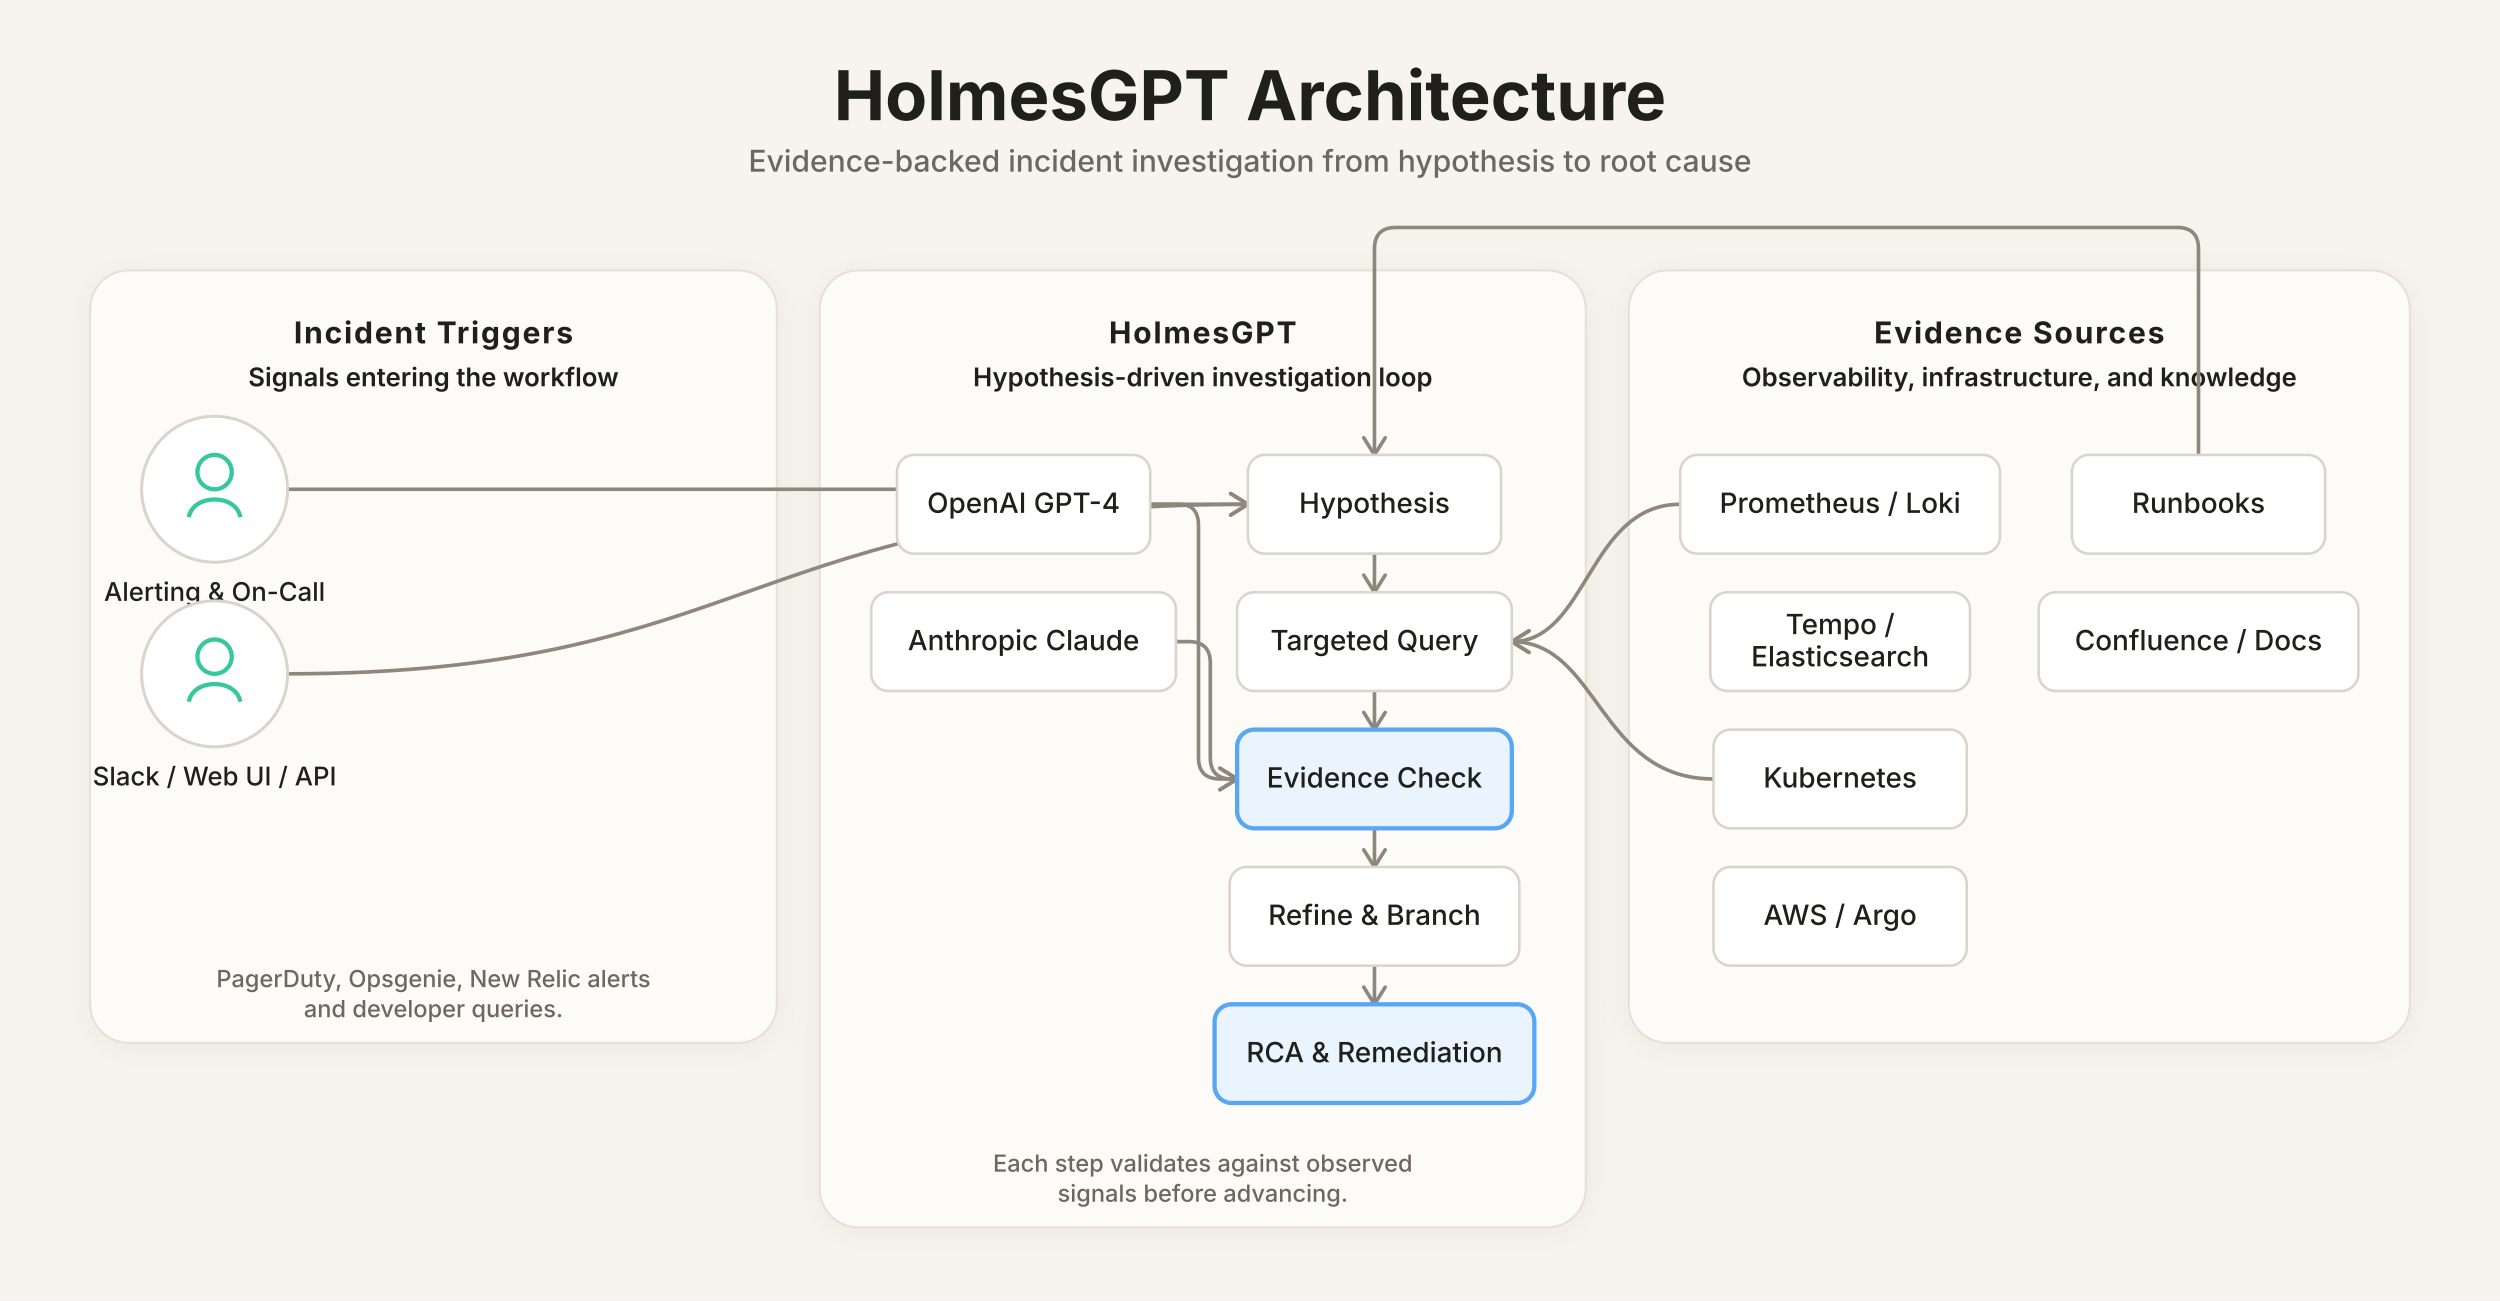
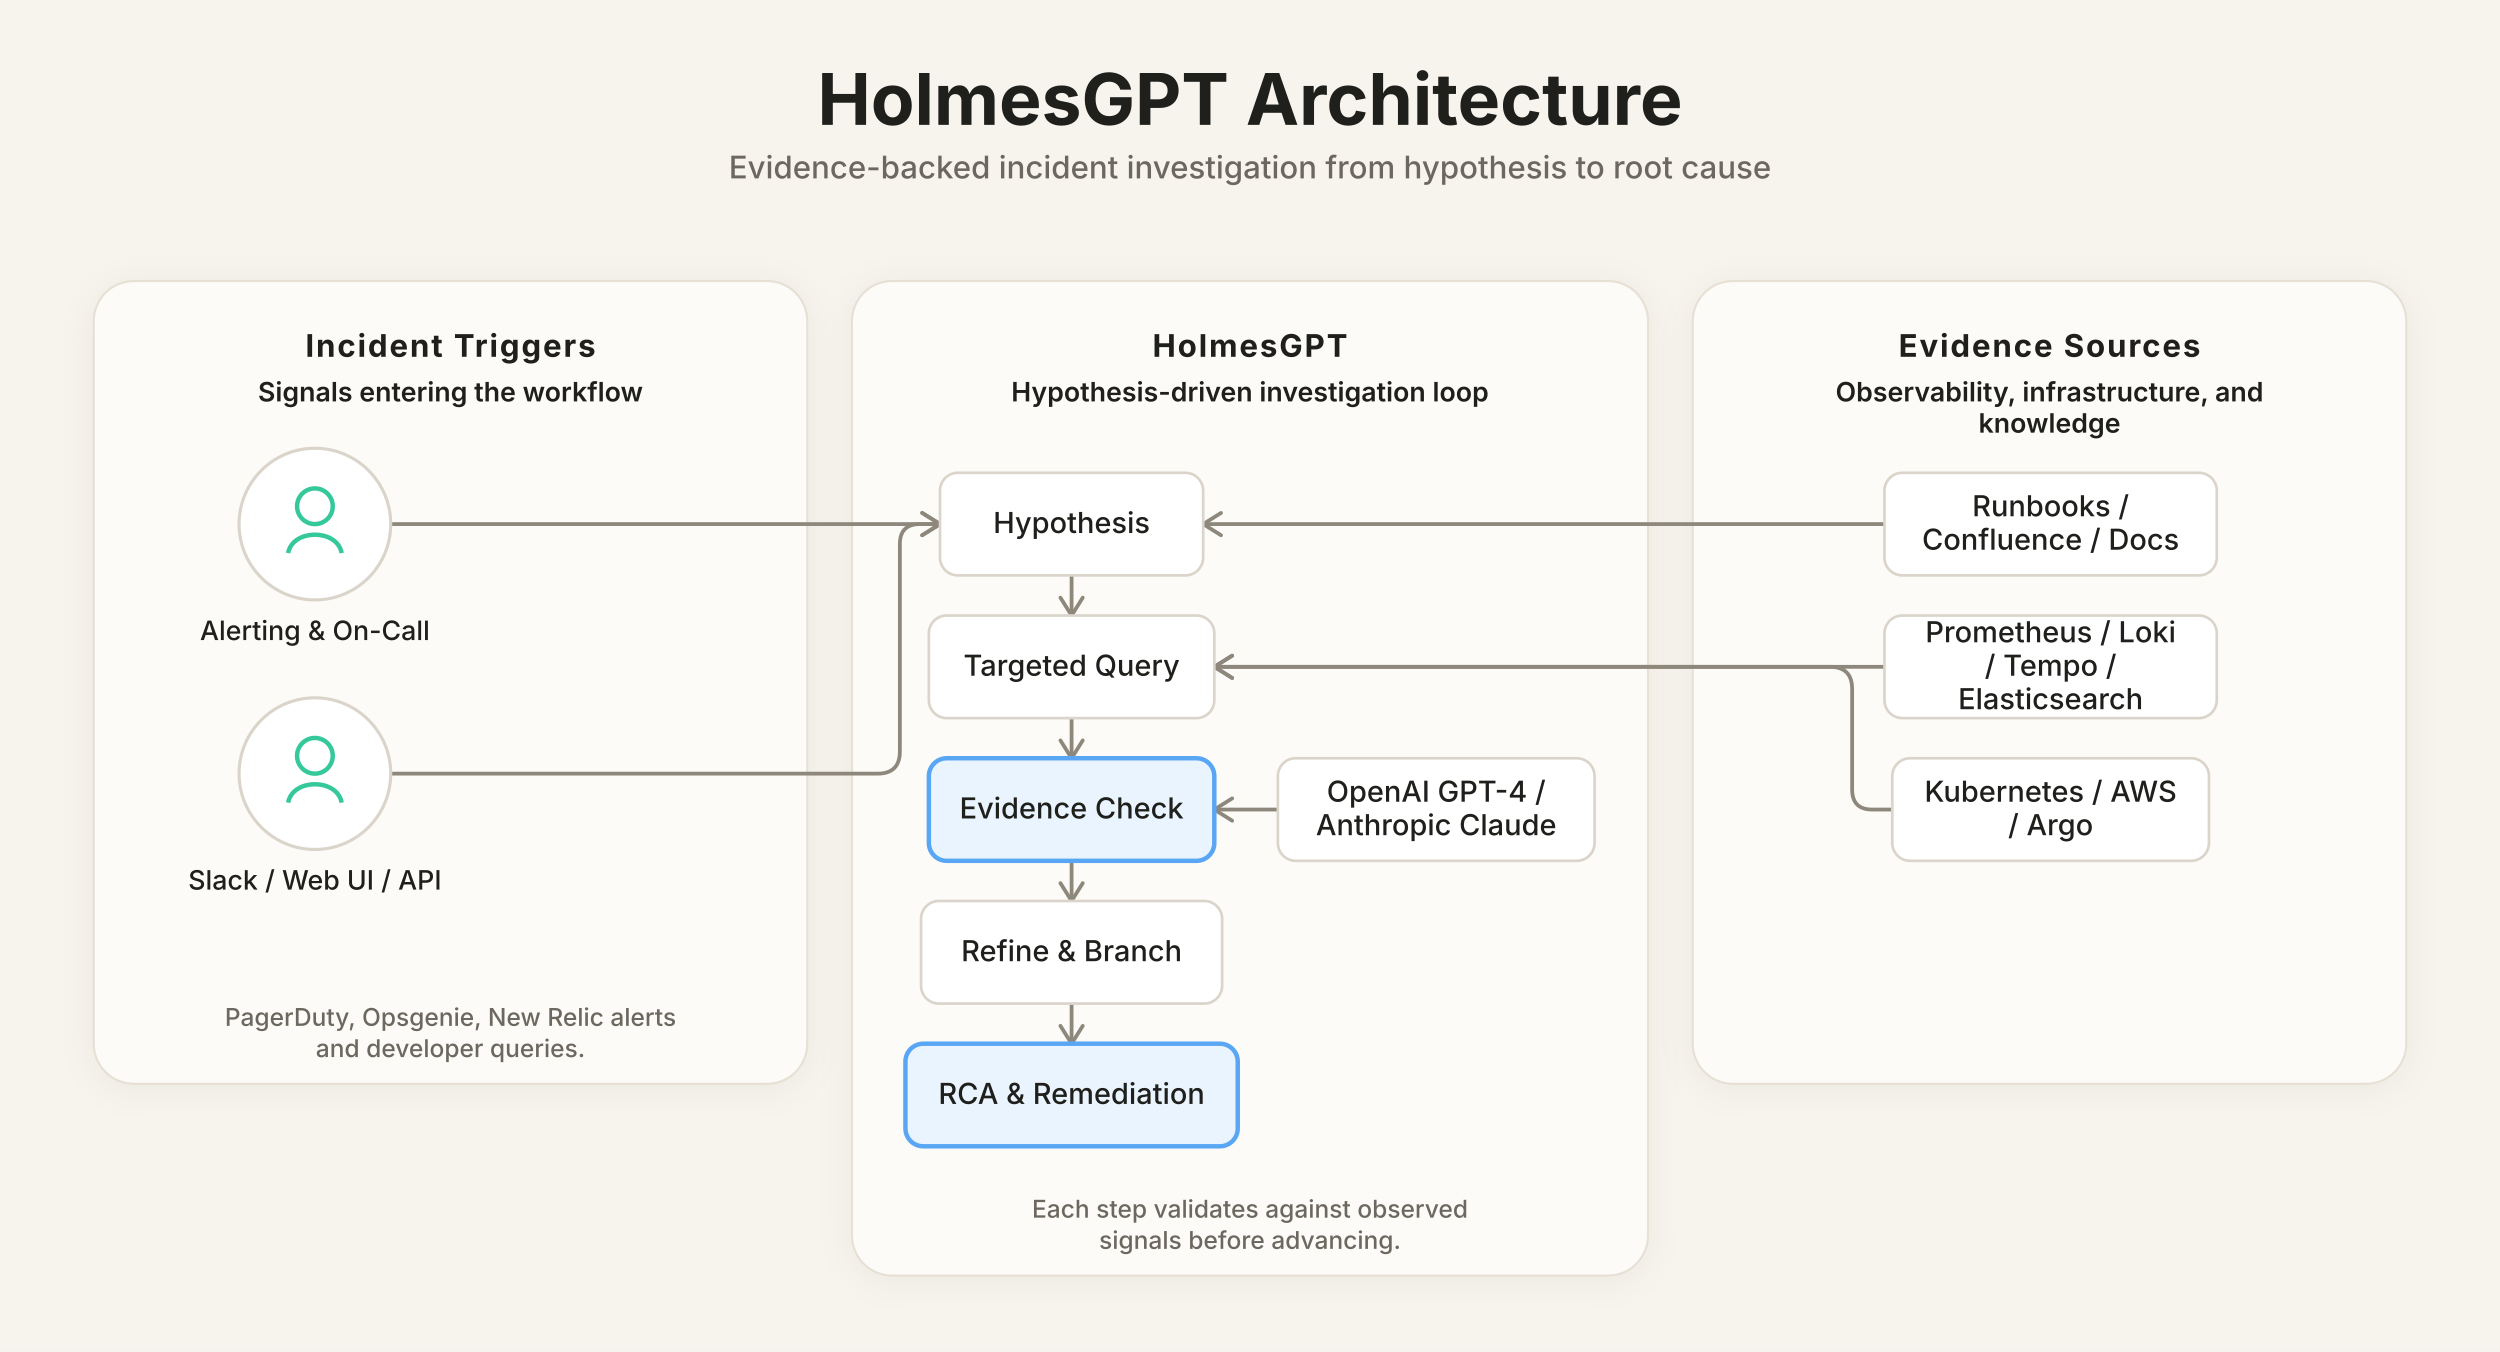
- <svg xmlns="http://www.w3.org/2000/svg" width="1165" height="606" viewBox="0 0 1165 606" role="img" aria-label="HolmesGPT Architecture">
+ <svg xmlns="http://www.w3.org/2000/svg" width="1121" height="606" viewBox="0 0 1121 606" role="img" aria-label="HolmesGPT Architecture">
  <defs>
    <filter id="panelShadow" x="-10%" y="-10%" width="120%" height="140%">
      <feDropShadow dx="0" dy="2" stdDeviation="8" flood-color="rgba(0,0,0,0.05)" />
    </filter>
    <marker id="arrow" viewBox="0 0 11 12" markerWidth="11" markerHeight="12" refX="9.5" refY="6" orient="auto" markerUnits="userSpaceOnUse" overflow="visible">
      <path d="M 1.5 1.0 L 9.5 6 L 1.5 11.0" fill="none" stroke="#8E877C" stroke-width="1.7" stroke-linecap="round" stroke-linejoin="round" />
    </marker>
  </defs>
-   <rect width="1165" height="606" fill="#F7F4EE" />
-   <text x="582.5" y="56" text-anchor="middle" font-family="Inter, ui-sans-serif, system-ui, sans-serif" font-size="32" font-weight="700" fill="#1F1F1C">HolmesGPT Architecture</text>
-   <text x="582.5" y="80" text-anchor="middle" font-family="Inter, ui-sans-serif, system-ui, sans-serif" font-size="14" font-weight="500" fill="#6D685F">Evidence-backed incident investigation from hypothesis to root cause</text>
+   <rect width="1121" height="606" fill="#F7F4EE" />
+   <text x="560.5" y="56" text-anchor="middle" font-family="Inter, ui-sans-serif, system-ui, sans-serif" font-size="32" font-weight="700" fill="#1F1F1C">HolmesGPT Architecture</text>
+   <text x="560.5" y="80" text-anchor="middle" font-family="Inter, ui-sans-serif, system-ui, sans-serif" font-size="14" font-weight="500" fill="#6D685F">Evidence-backed incident investigation from hypothesis to root cause</text>
  <rect x="42.0" y="126.0" width="320.0" height="360.0" rx="18" fill="#FCFBF8" stroke="#E6E0D5" filter="url(#panelShadow)" />
  <text x="202.0" y="160.0" text-anchor="middle" font-family="Inter, ui-sans-serif, system-ui, sans-serif" font-size="14" font-weight="700" letter-spacing="0.06em" fill="#1F1F1C">Incident Triggers</text>
  <text x="202.0" y="180.0" text-anchor="middle" font-family="Inter, ui-sans-serif, system-ui, sans-serif" font-size="12" font-weight="600" fill="#1F1F1C">Signals entering the workflow</text>
  <text x="202.0" y="460.0" text-anchor="middle" font-family="Inter, ui-sans-serif, system-ui, sans-serif" font-size="11" font-weight="500" fill="#6D685F">PagerDuty, Opsgenie, New Relic alerts</text>
  <text x="202.0" y="474.0" text-anchor="middle" font-family="Inter, ui-sans-serif, system-ui, sans-serif" font-size="11" font-weight="500" fill="#6D685F">and developer queries.</text>
  <rect x="382.0" y="126.0" width="357.0" height="446.0" rx="18" fill="#FCFBF8" stroke="#E6E0D5" filter="url(#panelShadow)" />
  <text x="560.5" y="160.0" text-anchor="middle" font-family="Inter, ui-sans-serif, system-ui, sans-serif" font-size="14" font-weight="700" letter-spacing="0.06em" fill="#1F1F1C">HolmesGPT</text>
  <text x="560.5" y="180.0" text-anchor="middle" font-family="Inter, ui-sans-serif, system-ui, sans-serif" font-size="12" font-weight="600" fill="#1F1F1C">Hypothesis-driven investigation loop</text>
  <text x="560.5" y="546.0" text-anchor="middle" font-family="Inter, ui-sans-serif, system-ui, sans-serif" font-size="11" font-weight="500" fill="#6D685F">Each step validates against observed</text>
  <text x="560.5" y="560.0" text-anchor="middle" font-family="Inter, ui-sans-serif, system-ui, sans-serif" font-size="11" font-weight="500" fill="#6D685F">signals before advancing.</text>
-   <rect x="759.0" y="126.0" width="364.0" height="360.0" rx="18" fill="#FCFBF8" stroke="#E6E0D5" filter="url(#panelShadow)" />
-   <text x="941.0" y="160.0" text-anchor="middle" font-family="Inter, ui-sans-serif, system-ui, sans-serif" font-size="14" font-weight="700" letter-spacing="0.06em" fill="#1F1F1C">Evidence Sources</text>
-   <text x="941.0" y="180.0" text-anchor="middle" font-family="Inter, ui-sans-serif, system-ui, sans-serif" font-size="12" font-weight="600" fill="#1F1F1C">Observability, infrastructure, and knowledge</text>
-   <path d="M 134.0 228.0 L 434.0 228.0 Q 444.0 228.0 444.0 235.0 L 581.5 235.0" fill="none" stroke="#8E877C" stroke-width="1.7" marker-end="url(#arrow)" />
-   <path d="M 134.0 314.0 C 350.0 314.0 350.0 235.0 581.5 235.0" fill="none" stroke="#8E877C" stroke-width="1.7" marker-end="url(#arrow)" />
-   <path d="M 640.5 258.0 L 640.5 276.0" fill="none" stroke="#8E877C" stroke-width="1.7" marker-end="url(#arrow)" />
-   <path d="M 640.5 322.0 L 640.5 340.0" fill="none" stroke="#8E877C" stroke-width="1.7" marker-end="url(#arrow)" />
-   <path d="M 640.5 386.0 L 640.5 404.0" fill="none" stroke="#8E877C" stroke-width="1.7" marker-end="url(#arrow)" />
-   <path d="M 640.5 450.0 L 640.5 468.0" fill="none" stroke="#8E877C" stroke-width="1.7" marker-end="url(#arrow)" />
-   <path d="M 536.0 235.0 L 549.5 235.0 Q 558.5 235.0 558.5 245.0 L 558.5 353.0 Q 558.5 363.0 568.5 363.0 L 576.5 363.0" fill="none" stroke="#8E877C" stroke-width="1.7" marker-end="url(#arrow)" />
-   <path d="M 548.0 299.0 L 554.0 299.0 Q 564.0 299.0 564.0 309.0 L 564.0 353.0 Q 564.0 363.0 574.0 363.0 L 576.5 363.0" fill="none" stroke="#8E877C" stroke-width="1.7" marker-end="url(#arrow)" />
-   <path d="M 783.0 235.0 C 740.0 235.0 740.0 299.0 704.5 299.0" fill="none" stroke="#8E877C" stroke-width="1.7" marker-end="url(#arrow)" />
-   <path d="M 798.5 363.0 C 745.0 363.0 745.0 299.0 704.5 299.0" fill="none" stroke="#8E877C" stroke-width="1.7" marker-end="url(#arrow)" />
-   <path d="M 1024.5 212.0 L 1024.5 116.0 Q 1024.5 106.0 1014.5 106.0 L 650.5 106.0 Q 640.5 106.0 640.5 116.0 L 640.5 212.0" fill="none" stroke="#8E877C" stroke-width="1.7" marker-end="url(#arrow)" />
-   <circle cx="100.0" cy="228.0" r="34.0" fill="#FFFFFF" stroke="#DAD4CA" stroke-width="1.4" />
-   <circle cx="100.0" cy="220.0" r="8" fill="none" stroke="#35C89B" stroke-width="2" />
-   <path d="M 88.0 241.0 C 90.0 230.0, 110.0 230.0, 112.0 241.0" fill="none" stroke="#35C89B" stroke-width="2" />
-   <text x="100.0" y="280.0" text-anchor="middle" font-family="Inter, ui-sans-serif, system-ui, sans-serif" font-size="12" font-weight="500" fill="#1F1F1C">Alerting &amp; On-Call</text>
-   <rect x="418.0" y="212.0" width="118.0" height="46.0" rx="8" fill="#FFFFFF" stroke="#DAD4CA" stroke-width="1.2" />
-   <text x="477.0" y="239.0" text-anchor="middle" font-family="Inter, ui-sans-serif, system-ui, sans-serif" font-size="13" font-weight="500" fill="#1F1F1C">OpenAI GPT-4</text>
-   <rect x="581.5" y="212.0" width="118.0" height="46.0" rx="8" fill="#FFFFFF" stroke="#DAD4CA" stroke-width="1.2" />
-   <text x="640.5" y="239.0" text-anchor="middle" font-family="Inter, ui-sans-serif, system-ui, sans-serif" font-size="13" font-weight="500" fill="#1F1F1C">Hypothesis</text>
-   <rect x="783.0" y="212.0" width="149.0" height="46.0" rx="8" fill="#FFFFFF" stroke="#DAD4CA" stroke-width="1.2" />
-   <text x="857.5" y="239.0" text-anchor="middle" font-family="Inter, ui-sans-serif, system-ui, sans-serif" font-size="13" font-weight="500" fill="#1F1F1C">Prometheus / Loki</text>
-   <rect x="965.5" y="212.0" width="118.0" height="46.0" rx="8" fill="#FFFFFF" stroke="#DAD4CA" stroke-width="1.2" />
-   <text x="1024.5" y="239.0" text-anchor="middle" font-family="Inter, ui-sans-serif, system-ui, sans-serif" font-size="13" font-weight="500" fill="#1F1F1C">Runbooks</text>
-   <rect x="406.0" y="276.0" width="142.0" height="46.0" rx="8" fill="#FFFFFF" stroke="#DAD4CA" stroke-width="1.2" />
-   <text x="477.0" y="303.0" text-anchor="middle" font-family="Inter, ui-sans-serif, system-ui, sans-serif" font-size="13" font-weight="500" fill="#1F1F1C">Anthropic Claude</text>
-   <rect x="576.5" y="276.0" width="128.0" height="46.0" rx="8" fill="#FFFFFF" stroke="#DAD4CA" stroke-width="1.2" />
-   <text x="640.5" y="303.0" text-anchor="middle" font-family="Inter, ui-sans-serif, system-ui, sans-serif" font-size="13" font-weight="500" fill="#1F1F1C">Targeted Query</text>
-   <circle cx="100.0" cy="314.0" r="34.0" fill="#FFFFFF" stroke="#DAD4CA" stroke-width="1.4" />
-   <circle cx="100.0" cy="306.0" r="8" fill="none" stroke="#35C89B" stroke-width="2" />
-   <path d="M 88.0 327.0 C 90.0 316.0, 110.0 316.0, 112.0 327.0" fill="none" stroke="#35C89B" stroke-width="2" />
-   <text x="100.0" y="366.0" text-anchor="middle" font-family="Inter, ui-sans-serif, system-ui, sans-serif" font-size="12" font-weight="500" fill="#1F1F1C">Slack / Web UI / API</text>
-   <rect x="797.0" y="276.0" width="121.0" height="46.0" rx="8" fill="#FFFFFF" stroke="#DAD4CA" stroke-width="1.2" />
-   <text x="857.5" y="295.5" text-anchor="middle" font-family="Inter, ui-sans-serif, system-ui, sans-serif" font-size="13" font-weight="500" fill="#1F1F1C">Tempo /</text>
-   <text x="857.5" y="310.5" text-anchor="middle" font-family="Inter, ui-sans-serif, system-ui, sans-serif" font-size="13" font-weight="500" fill="#1F1F1C">Elasticsearch</text>
-   <rect x="950.0" y="276.0" width="149.0" height="46.0" rx="8" fill="#FFFFFF" stroke="#DAD4CA" stroke-width="1.2" />
-   <text x="1024.5" y="303.0" text-anchor="middle" font-family="Inter, ui-sans-serif, system-ui, sans-serif" font-size="13" font-weight="500" fill="#1F1F1C">Confluence / Docs</text>
-   <rect x="576.5" y="340.0" width="128.0" height="46.0" rx="8" fill="#EAF4FF" stroke="#58A6F4" stroke-width="2" />
-   <text x="640.5" y="367.0" text-anchor="middle" font-family="Inter, ui-sans-serif, system-ui, sans-serif" font-size="13" font-weight="500" fill="#1F1F1C">Evidence Check</text>
-   <rect x="798.5" y="340.0" width="118.0" height="46.0" rx="8" fill="#FFFFFF" stroke="#DAD4CA" stroke-width="1.2" />
-   <text x="857.5" y="367.0" text-anchor="middle" font-family="Inter, ui-sans-serif, system-ui, sans-serif" font-size="13" font-weight="500" fill="#1F1F1C">Kubernetes</text>
-   <rect x="573.0" y="404.0" width="135.0" height="46.0" rx="8" fill="#FFFFFF" stroke="#DAD4CA" stroke-width="1.2" />
-   <text x="640.5" y="431.0" text-anchor="middle" font-family="Inter, ui-sans-serif, system-ui, sans-serif" font-size="13" font-weight="500" fill="#1F1F1C">Refine &amp; Branch</text>
-   <rect x="798.5" y="404.0" width="118.0" height="46.0" rx="8" fill="#FFFFFF" stroke="#DAD4CA" stroke-width="1.2" />
-   <text x="857.5" y="431.0" text-anchor="middle" font-family="Inter, ui-sans-serif, system-ui, sans-serif" font-size="13" font-weight="500" fill="#1F1F1C">AWS / Argo</text>
-   <rect x="566.0" y="468.0" width="149.0" height="46.0" rx="8" fill="#EAF4FF" stroke="#58A6F4" stroke-width="2" />
-   <text x="640.5" y="495.0" text-anchor="middle" font-family="Inter, ui-sans-serif, system-ui, sans-serif" font-size="13" font-weight="500" fill="#1F1F1C">RCA &amp; Remediation</text>
+   <rect x="759.0" y="126.0" width="320.0" height="360.0" rx="18" fill="#FCFBF8" stroke="#E6E0D5" filter="url(#panelShadow)" />
+   <text x="919.0" y="160.0" text-anchor="middle" font-family="Inter, ui-sans-serif, system-ui, sans-serif" font-size="14" font-weight="700" letter-spacing="0.06em" fill="#1F1F1C">Evidence Sources</text>
+   <text x="919.0" y="180.0" text-anchor="middle" font-family="Inter, ui-sans-serif, system-ui, sans-serif" font-size="12" font-weight="600" fill="#1F1F1C">Observability, infrastructure, and</text>
+   <text x="919.0" y="194.0" text-anchor="middle" font-family="Inter, ui-sans-serif, system-ui, sans-serif" font-size="12" font-weight="600" fill="#1F1F1C">knowledge</text>
+   <path d="M 175.2 235.0 L 421.5 235.0" fill="none" stroke="#8E877C" stroke-width="1.7" marker-end="url(#arrow)" />
+   <path d="M 175.2 346.9 L 393.5 346.9 Q 403.5 346.9 403.5 336.9 L 403.5 244.0 Q 403.5 235.0 412.5 235.0 L 421.5 235.0" fill="none" stroke="#8E877C" stroke-width="1.7" marker-end="url(#arrow)" />
+   <path d="M 480.5 258.0 L 480.5 276.0" fill="none" stroke="#8E877C" stroke-width="1.7" marker-end="url(#arrow)" />
+   <path d="M 480.5 322.0 L 480.5 340.0" fill="none" stroke="#8E877C" stroke-width="1.7" marker-end="url(#arrow)" />
+   <path d="M 480.5 386.0 L 480.5 404.0" fill="none" stroke="#8E877C" stroke-width="1.7" marker-end="url(#arrow)" />
+   <path d="M 480.5 450.0 L 480.5 468.0" fill="none" stroke="#8E877C" stroke-width="1.7" marker-end="url(#arrow)" />
+   <path d="M 573.0 363.0 L 544.5 363.0" fill="none" stroke="#8E877C" stroke-width="1.7" marker-end="url(#arrow)" />
+   <path d="M 845.0 299.0 L 544.5 299.0" fill="none" stroke="#8E877C" stroke-width="1.7" marker-end="url(#arrow)" />
+   <path d="M 848.5 363.0 L 839.5 363.0 Q 830.5 363.0 830.5 354.0 L 830.5 309.0 Q 830.5 299.0 820.5 299.0 L 544.5 299.0" fill="none" stroke="#8E877C" stroke-width="1.7" marker-end="url(#arrow)" />
+   <path d="M 845.0 235.0 L 539.5 235.0" fill="none" stroke="#8E877C" stroke-width="1.7" marker-end="url(#arrow)" />
+   <circle cx="141.2" cy="235.0" r="34.0" fill="#FFFFFF" stroke="#DAD4CA" stroke-width="1.4" />
+   <circle cx="141.2" cy="227.0" r="8" fill="none" stroke="#35C89B" stroke-width="2" />
+   <path d="M 129.2 248.0 C 131.2 237.0, 151.2 237.0, 153.2 248.0" fill="none" stroke="#35C89B" stroke-width="2" />
+   <text x="141.2" y="287.0" text-anchor="middle" font-family="Inter, ui-sans-serif, system-ui, sans-serif" font-size="12" font-weight="500" fill="#1F1F1C">Alerting &amp; On-Call</text>
+   <rect x="421.5" y="212.0" width="118.0" height="46.0" rx="8" fill="#FFFFFF" stroke="#DAD4CA" stroke-width="1.2" />
+   <text x="480.5" y="239.0" text-anchor="middle" font-family="Inter, ui-sans-serif, system-ui, sans-serif" font-size="13" font-weight="500" fill="#1F1F1C">Hypothesis</text>
+   <rect x="845.0" y="212.0" width="149.0" height="46.0" rx="8" fill="#FFFFFF" stroke="#DAD4CA" stroke-width="1.2" />
+   <text x="919.5" y="231.5" text-anchor="middle" font-family="Inter, ui-sans-serif, system-ui, sans-serif" font-size="13" font-weight="500" fill="#1F1F1C">Runbooks /</text>
+   <text x="919.5" y="246.5" text-anchor="middle" font-family="Inter, ui-sans-serif, system-ui, sans-serif" font-size="13" font-weight="500" fill="#1F1F1C">Confluence / Docs</text>
+   <rect x="416.5" y="276.0" width="128.0" height="46.0" rx="8" fill="#FFFFFF" stroke="#DAD4CA" stroke-width="1.2" />
+   <text x="480.5" y="303.0" text-anchor="middle" font-family="Inter, ui-sans-serif, system-ui, sans-serif" font-size="13" font-weight="500" fill="#1F1F1C">Targeted Query</text>
+   <rect x="845.0" y="276.0" width="149.0" height="46.0" rx="8" fill="#FFFFFF" stroke="#DAD4CA" stroke-width="1.2" />
+   <text x="919.5" y="288.0" text-anchor="middle" font-family="Inter, ui-sans-serif, system-ui, sans-serif" font-size="13" font-weight="500" fill="#1F1F1C">Prometheus / Loki</text>
+   <text x="919.5" y="303.0" text-anchor="middle" font-family="Inter, ui-sans-serif, system-ui, sans-serif" font-size="13" font-weight="500" fill="#1F1F1C">/ Tempo /</text>
+   <text x="919.5" y="318.0" text-anchor="middle" font-family="Inter, ui-sans-serif, system-ui, sans-serif" font-size="13" font-weight="500" fill="#1F1F1C">Elasticsearch</text>
+   <circle cx="141.2" cy="346.9" r="34.0" fill="#FFFFFF" stroke="#DAD4CA" stroke-width="1.4" />
+   <circle cx="141.2" cy="338.9" r="8" fill="none" stroke="#35C89B" stroke-width="2" />
+   <path d="M 129.2 359.9 C 131.2 348.9, 151.2 348.9, 153.2 359.9" fill="none" stroke="#35C89B" stroke-width="2" />
+   <text x="141.2" y="398.9" text-anchor="middle" font-family="Inter, ui-sans-serif, system-ui, sans-serif" font-size="12" font-weight="500" fill="#1F1F1C">Slack / Web UI / API</text>
+   <rect x="416.5" y="340.0" width="128.0" height="46.0" rx="8" fill="#EAF4FF" stroke="#58A6F4" stroke-width="2" />
+   <text x="480.5" y="367.0" text-anchor="middle" font-family="Inter, ui-sans-serif, system-ui, sans-serif" font-size="13" font-weight="500" fill="#1F1F1C">Evidence Check</text>
+   <rect x="573.0" y="340.0" width="142.0" height="46.0" rx="8" fill="#FFFFFF" stroke="#DAD4CA" stroke-width="1.2" />
+   <text x="644.0" y="359.5" text-anchor="middle" font-family="Inter, ui-sans-serif, system-ui, sans-serif" font-size="13" font-weight="500" fill="#1F1F1C">OpenAI GPT-4 /</text>
+   <text x="644.0" y="374.5" text-anchor="middle" font-family="Inter, ui-sans-serif, system-ui, sans-serif" font-size="13" font-weight="500" fill="#1F1F1C">Anthropic Claude</text>
+   <rect x="848.5" y="340.0" width="142.0" height="46.0" rx="8" fill="#FFFFFF" stroke="#DAD4CA" stroke-width="1.2" />
+   <text x="919.5" y="359.5" text-anchor="middle" font-family="Inter, ui-sans-serif, system-ui, sans-serif" font-size="13" font-weight="500" fill="#1F1F1C">Kubernetes / AWS</text>
+   <text x="919.5" y="374.5" text-anchor="middle" font-family="Inter, ui-sans-serif, system-ui, sans-serif" font-size="13" font-weight="500" fill="#1F1F1C">/ Argo</text>
+   <rect x="413.0" y="404.0" width="135.0" height="46.0" rx="8" fill="#FFFFFF" stroke="#DAD4CA" stroke-width="1.2" />
+   <text x="480.5" y="431.0" text-anchor="middle" font-family="Inter, ui-sans-serif, system-ui, sans-serif" font-size="13" font-weight="500" fill="#1F1F1C">Refine &amp; Branch</text>
+   <rect x="406.0" y="468.0" width="149.0" height="46.0" rx="8" fill="#EAF4FF" stroke="#58A6F4" stroke-width="2" />
+   <text x="480.5" y="495.0" text-anchor="middle" font-family="Inter, ui-sans-serif, system-ui, sans-serif" font-size="13" font-weight="500" fill="#1F1F1C">RCA &amp; Remediation</text>
</svg>
